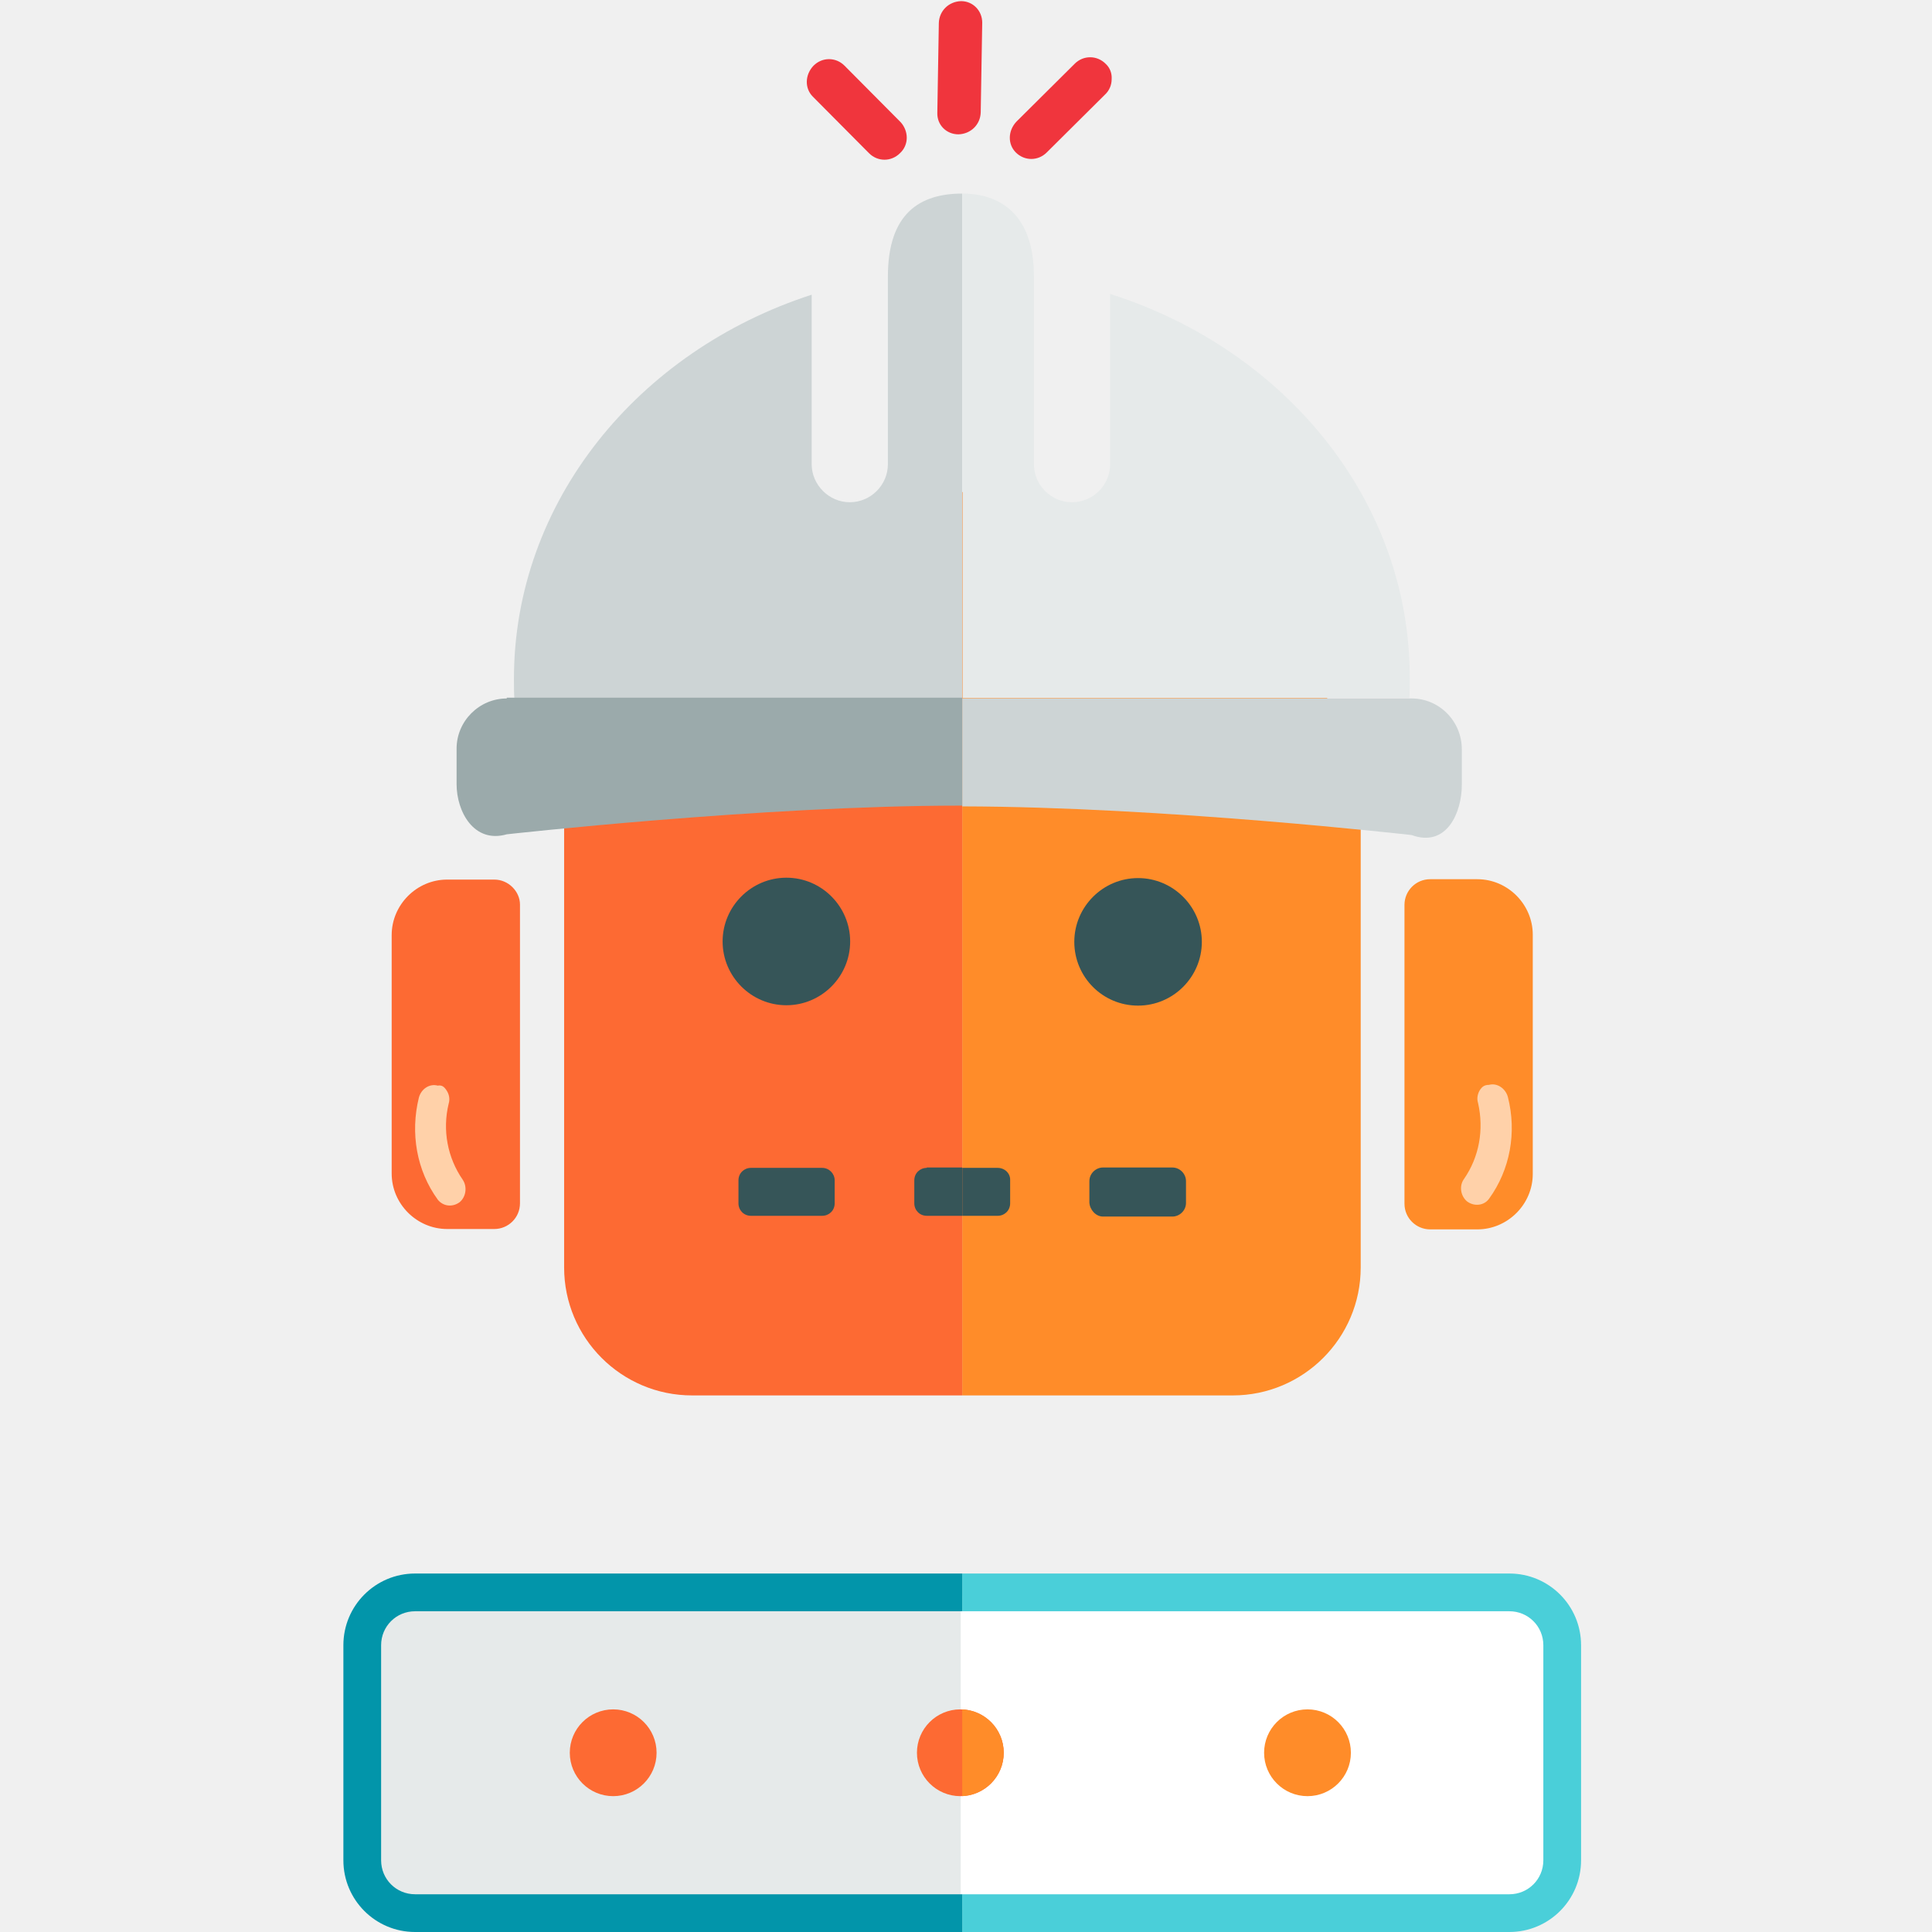
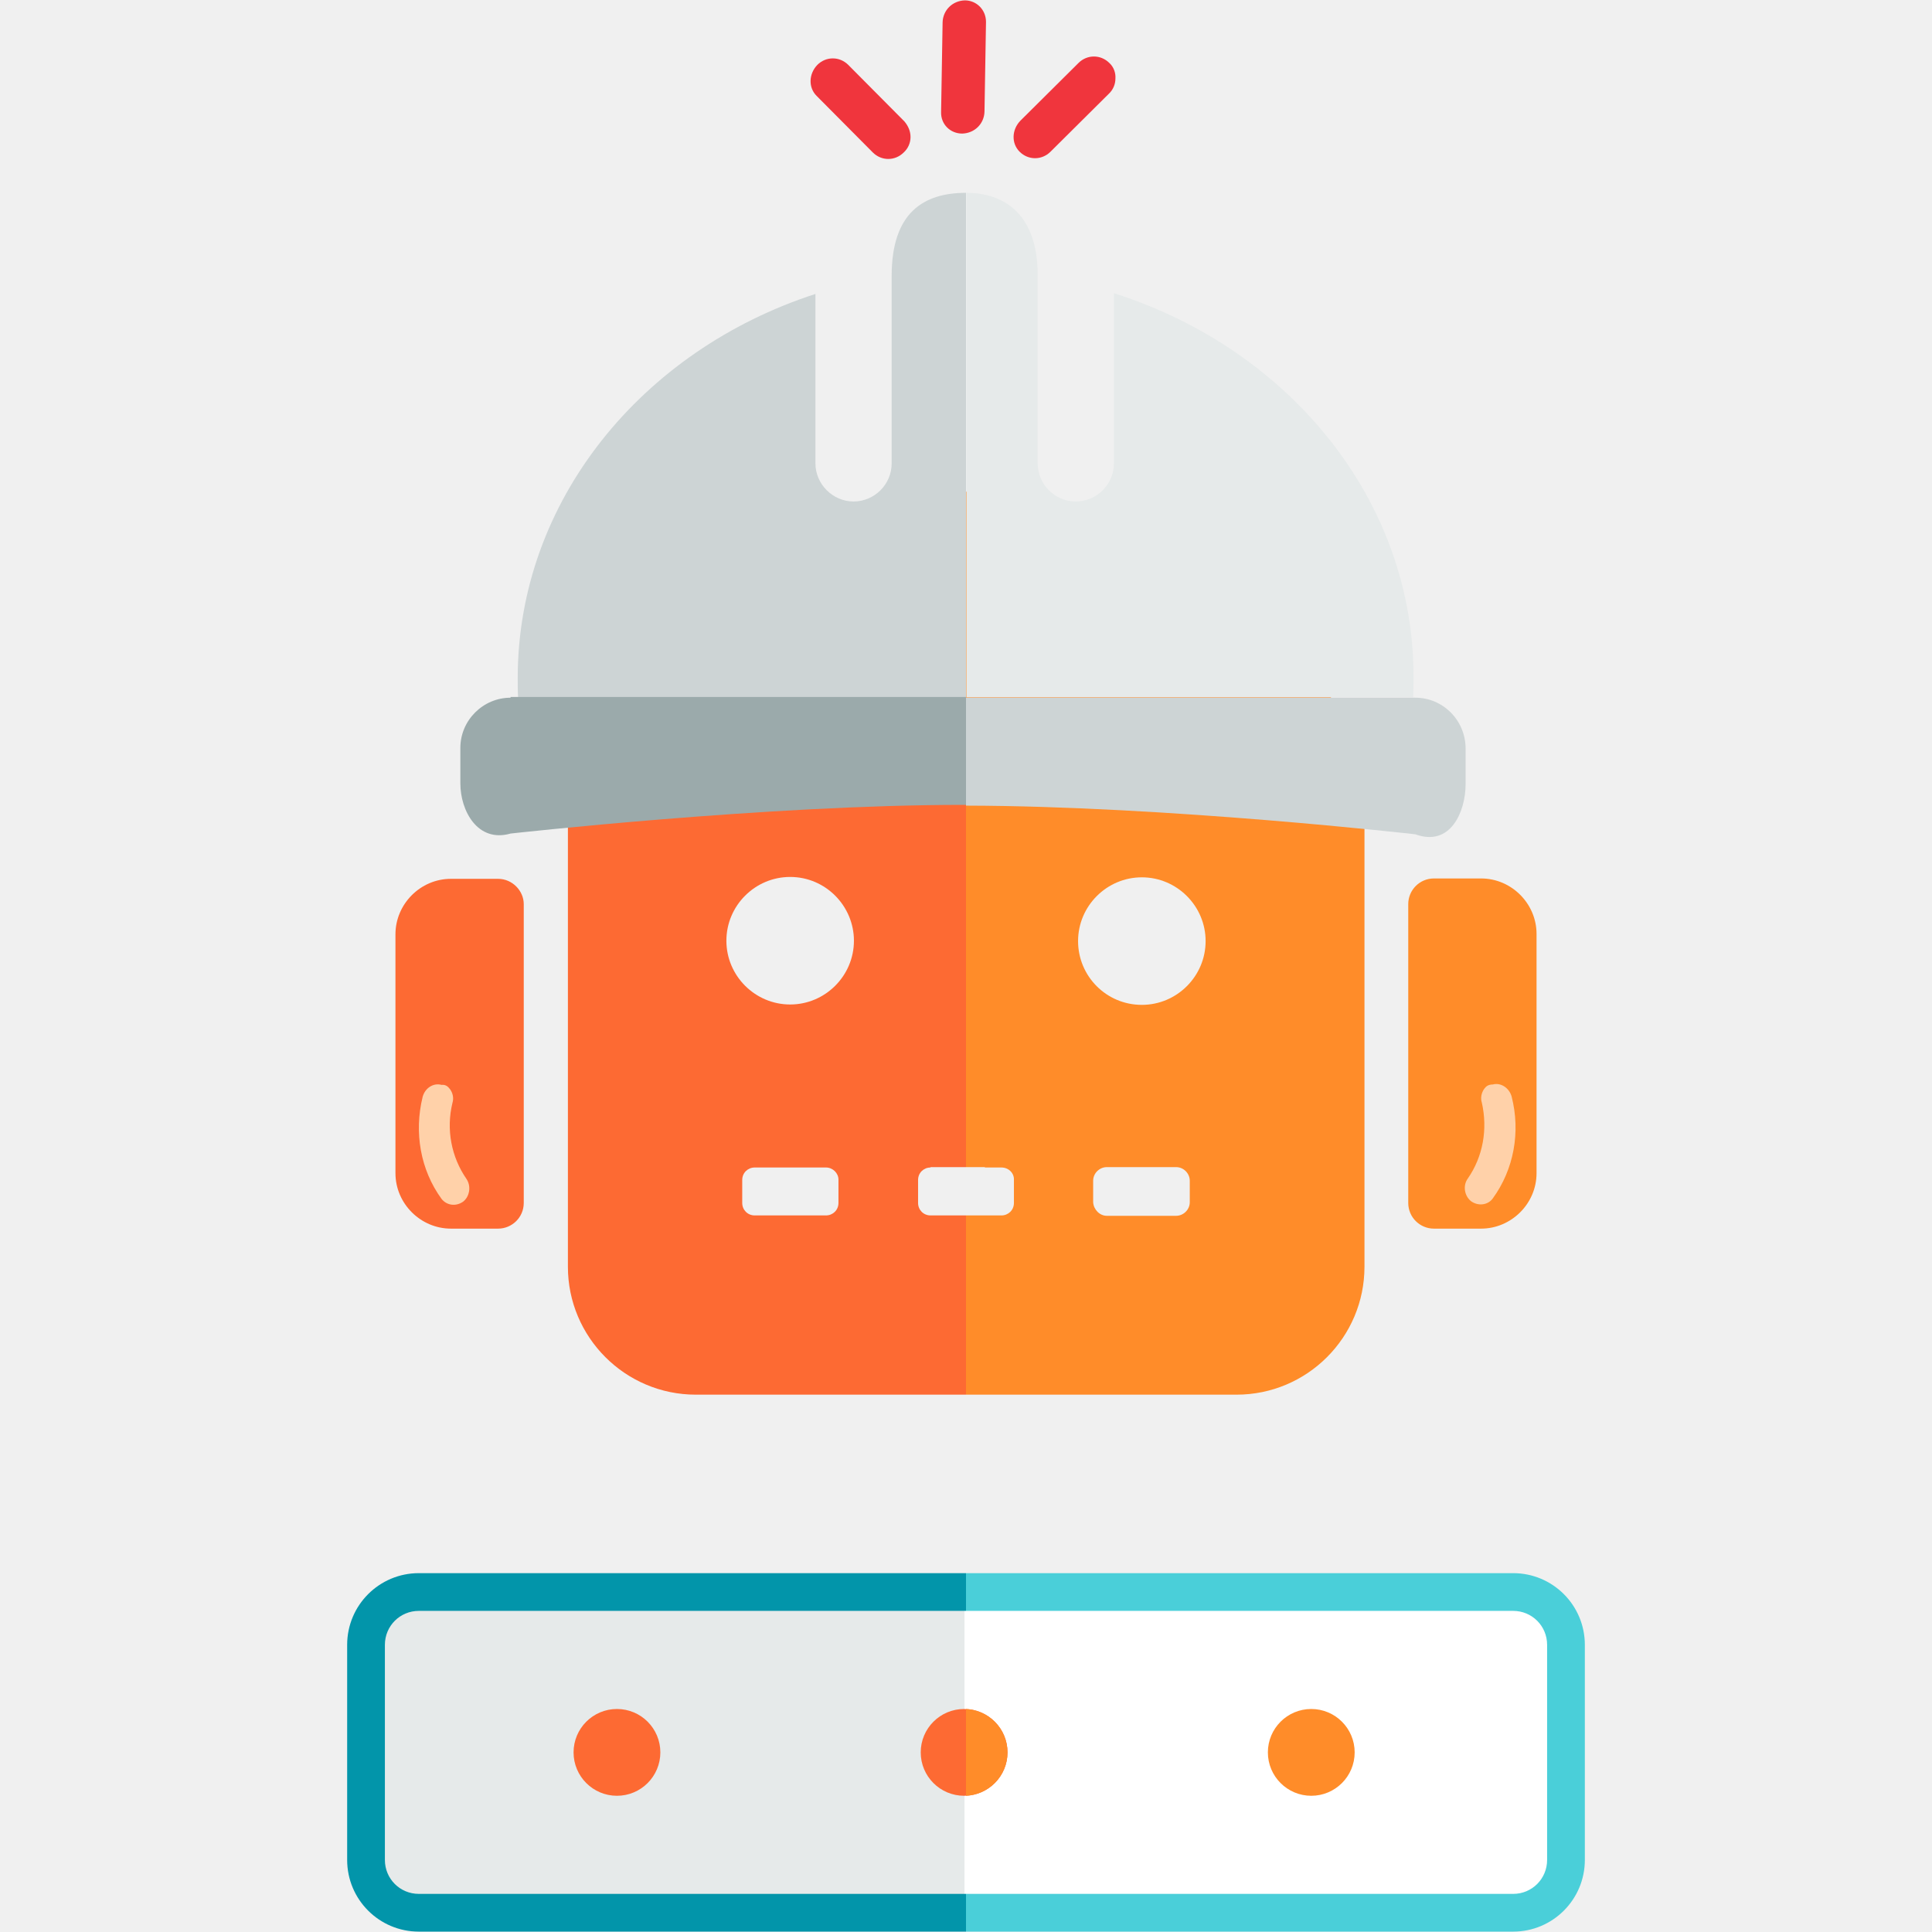
<svg xmlns="http://www.w3.org/2000/svg" version="1.1" id="Layer_1" x="0px" y="0px" viewBox="96 11 512 512" style="enable-background:new 96 11 512 512;" xml:space="preserve">
  <style type="text/css">
- 	.st0{fill:#FD6A33;}
- 	.st1{fill:#FF8C29;}
- 	.st2{fill:#365558;}
- 	.st3{fill:#FFD1A9;}
- 	.st4{fill:#F0353D;}
- 	.st5{fill:#E6EAEA;}
- 	.st6{fill:#CDD4D5;}
- 	.st7{fill:#9BAAAB;}
- 	.st8{fill:#FFFFFF;}
- 	.st9{fill:#4ACFD9;}
- 	.st10{fill:#0295AA;}
+ 	.st0{fill:#FFFFFF;}
+ 	.st1{fill:#E6EAEA;}
+ 	.st2{fill:#FD6A33;}
+ 	.st3{fill:#FF8C29;}
+ 	.st4{fill:#4ACFD9;}
+ 	.st5{fill:#0295AA;}
+ 	.st6{fill:#FFD1A9;}
+ 	.st7{fill:#F0353D;}
+ 	.st8{fill:#CDD4D5;}
+ 	.st9{fill:#9BAAAB;}
</style>
-   <path class="st0" d="M227,244.1h-6.2h-6.3c-8.1,0-14.7,6.7-14.7,14.7V322c0,8.1,6.7,14.7,14.7,14.7h6.3h6.2c3.7,0,6.8-3,6.8-6.8  v-79.2C233.8,247.3,230.8,244.1,227,244.1z" />
-   <path class="st1" d="M481.2,336.8H475c-3.7,0-6.8-3-6.8-6.8v-79.2c0-3.7,3-6.8,6.8-6.8h6.2h6.3c8.1,0,14.7,6.7,14.7,14.7v63.4  c0,8.1-6.7,14.7-14.7,14.7L481.2,336.8L481.2,336.8z" />
-   <path class="st1" d="M456.6,218.8v128.1c0,18.7-15.2,33.9-33.9,33.9H351V141.4l0,0c8.9,0,16.2,7.3,16.2,16.2V176  c0,4.7,4.3,8.9,8.9,8.9h46.6C441.2,184.9,456.6,200.1,456.6,218.8z" />
-   <path class="st2" d="M388.3,333.4h18.4c1.9,0,3.6-1.6,3.6-3.6V324c0-1.9-1.6-3.6-3.6-3.6h-18.4c-1.9,0-3.6,1.6-3.6,3.6v5.7  C384.8,331.6,386.4,333.4,388.3,333.4z" />
-   <path class="st2" d="M397.6,277.5c9.3,0,16.9-7.6,16.9-16.9c0-9.3-7.6-16.9-16.9-16.9s-16.9,7.6-16.9,16.9S388.2,277.5,397.6,277.5z  " />
-   <path class="st2" d="M360.4,320.5H351v12.7h9.4c1.8,0,3.3-1.4,3.3-3.3v-6.1C363.8,322,362.3,320.5,360.4,320.5z" />
-   <path class="st0" d="M351,141.4v239.4h-71.6c-18.7,0-33.9-15.2-33.9-33.9V218.8c0-18.7,15.2-33.9,33.9-33.9h45.1  c5,0,10.2-3.8,10.2-8.9v-18.4C334.9,148.6,342.1,141.4,351,141.4z" />
-   <path class="st2" d="M313.9,320.5H295c-1.8,0-3.3,1.4-3.3,3.3v6.1c0,1.8,1.4,3.3,3.3,3.3h18.9c1.8,0,3.3-1.4,3.3-3.3v-6.1  C317.2,322,315.7,320.5,313.9,320.5z" />
-   <path class="st2" d="M304.4,243.6c-9.3,0-16.9,7.6-16.9,16.9c0,9.3,7.6,16.9,16.9,16.9s16.9-7.6,16.9-16.9  C321.3,251.3,313.8,243.6,304.4,243.6z" />
-   <path class="st2" d="M341.6,320.5c-1.8,0-3.3,1.4-3.3,3.3v6.1c0,1.8,1.4,3.3,3.3,3.3h9.4v-12.8h-9.4V320.5z" />
-   <path class="st3" d="M214.3,299.9c0.7,1,1,2.3,0.6,3.6c-1.7,7-0.3,14.3,3.7,20.1c1.3,1.9,0.9,4.6-0.8,6c-1.9,1.4-4.4,1.1-5.8-0.7  c-5.6-7.7-7.3-17.6-5-27c0.6-2.3,2.8-3.8,5-3.2C213.1,298.5,213.7,299,214.3,299.9z" />
-   <path class="st3" d="M490.6,298.5c2.2-0.6,4.4,1,5,3.2c2.4,9.4,0.6,19.3-5,27c-1.3,1.8-3.9,2.1-5.8,0.7c-1.7-1.4-2.2-4.1-0.8-6  c4-5.8,5.3-13,3.7-20.1c-0.4-1.2-0.1-2.6,0.6-3.6C488.8,299,489.4,298.5,490.6,298.5z" />
-   <path class="st4" d="M356.3,17l-0.4,23.8c-0.1,3.2-2.6,5.7-5.9,5.8c-3.2,0-5.7-2.5-5.6-5.7l0.4-23.8c0.1-3.2,2.6-5.7,5.9-5.8  C353.8,11.3,356.3,13.8,356.3,17z" />
-   <path class="st4" d="M390.6,32c0,1.5-0.6,3-1.8,4.1l-15.4,15.3c-2.3,2.3-5.9,2.3-8.2,0c-2.2-2.2-2.1-5.8,0.2-8.2l15.4-15.3  c2.3-2.3,5.9-2.3,8.2,0C390.2,29,390.7,30.5,390.6,32z" />
-   <path class="st4" d="M336.3,47.5c0,1.5-0.6,3-1.8,4.1c-2.3,2.3-5.9,2.3-8.2,0l-14.9-15c-2.2-2.2-2.1-5.8,0.2-8.2  c2.3-2.3,5.9-2.3,8.2,0l14.9,15C335.7,44.5,336.3,46,336.3,47.5z" />
-   <path class="st5" d="M469.6,190.9c0.2-47.2-33.1-87.3-79.4-102V134c0,5.6-4.6,10.1-10.1,10.1c-5.6,0-10.1-4.6-10.1-10.1  c0,0,0-37.7,0-49.8c0-16.1-8.7-21.9-18.9-21.9V196h118.4C469.6,194.3,469.6,192.4,469.6,190.9z" />
-   <path class="st6" d="M331.3,84.3c0,16.7,0,49.7,0,49.7c0,5.6-4.6,10.1-10.1,10.1s-10.1-4.6-10.1-10.1V89.1  c-46,14.9-78.9,54.9-78.9,101.8c0,1.8,0,3.4,0.1,5.1H351V62.3C339.7,62.3,331.3,67.6,331.3,84.3z" />
-   <path class="st6" d="M470.1,196.1H351v28.6c53.4,0.1,119.1,7.6,119.1,7.6c9.3,3.4,13.3-6,13.3-13.3v-9.4  C483.4,202.1,477.4,196.1,470.1,196.1z" />
-   <path class="st7" d="M230.3,196.1c-7.3,0-13.3,6-13.3,13.3v9.4c0,7.3,4.6,15.8,13.3,13.3c0,0,67.9-7.6,119.9-7.6c0.3,0,0.5,0,0.8,0  v-28.6H230.3V196.1z" />
  <g>
-     <path class="st8" d="M498.3,433.8H350.5v83.4h147.8c6.6,0,12-5.4,12-12v-59.4C510.3,439.2,504.9,433.8,498.3,433.8z" />
-     <path class="st5" d="M205.1,433.8c-6.6,0-12,5.4-12,12v59.4c0,6.6,5.4,12,12,12h145.5v-83.4H205.1z" />
-     <circle class="st0" cx="258.5" cy="475.5" r="11.5" />
-     <circle class="st0" cx="350.5" cy="475.5" r="11.5" />
-     <circle class="st1" cx="442.5" cy="475.5" r="11.5" />
-     <path class="st9" d="M351,523h145c10.5,0,19-8.5,19-19v-57c0-10.5-8.5-19-19-19H351v10h145c5,0,9,4,9,9v57c0,5-4,9-9,9H351V523z" />
-     <path class="st10" d="M351,513H206c-5,0-9-4-9-9v-57c0-5,4-9,9-9h145v-10H206c-10.5,0-19,8.5-19,19v57c0,10.5,8.5,19,19,19h145V513   z" />
-     <path class="st1" d="M351,487c6.1-0.3,11-5.3,11-11.5s-4.9-11.2-11-11.5V487z" />
+     <path class="st0" d="M499.3,433.7H351.5v83.4h147.8c6.6,0,12-5.4,12-12v-59.4C511.3,439.1,505.9,433.7,499.3,433.7z" />
+     <path class="st1" d="M206.1,433.7c-6.6,0-12,5.4-12,12v59.4c0,6.6,5.4,12,12,12h145.5v-83.4L206.1,433.7L206.1,433.7z" />
+     <circle class="st2" cx="259.5" cy="475.4" r="11.5" />
+     <circle class="st2" cx="351.5" cy="475.4" r="11.5" />
+     <circle class="st3" cx="443.5" cy="475.4" r="11.5" />
+     <path class="st4" d="M352,522.9h145c10.5,0,19-8.5,19-19v-57c0-10.5-8.5-19-19-19H352v10h145c5,0,9,4,9,9v57c0,5-4,9-9,9H352V522.9   z" />
+     <path class="st5" d="M352,512.9H207c-5,0-9-4-9-9v-57c0-5,4-9,9-9h145v-10H207c-10.5,0-19,8.5-19,19v57c0,10.5,8.5,19,19,19h145   V512.9z" />
+     <path class="st3" d="M352,486.9c6.1-0.3,11-5.3,11-11.5s-4.9-11.2-11-11.5V486.9z" />
  </g>
+   <path class="st2" d="M228,243.9h-6.2h-6.3c-8.1,0-14.7,6.7-14.7,14.7v63.3c0,8.1,6.7,14.7,14.7,14.7h6.3h6.2c3.7,0,6.8-3,6.8-6.8  v-79.2C234.8,247.1,231.8,243.9,228,243.9z" />
+   <path class="st3" d="M482.2,336.6H476c-3.7,0-6.8-3-6.8-6.8v-79.2c0-3.7,3-6.8,6.8-6.8h6.2h6.3c8.1,0,14.7,6.7,14.7,14.7v63.4  c0,8.1-6.7,14.7-14.7,14.7H482.2L482.2,336.6z" />
+   <path class="st3" d="M423.7,184.8h-46.6c-4.6,0-8.9-4.2-8.9-8.9v-18.4c0-8.9-7.3-16.2-16.2-16.2v179h5v0.1h4.4  c1.9,0,3.4,1.5,3.3,3.3v6.1c0,1.9-1.5,3.3-3.3,3.3H357h-3h-2v47.5h71.7c18.7,0,33.9-15.2,33.9-33.9V218.6  C457.6,199.9,442.2,184.7,423.7,184.8z M411.3,329.6c0,2-1.7,3.6-3.6,3.6h-18.4c-1.9,0-3.5-1.7-3.6-3.6v-5.7c0-2,1.7-3.6,3.6-3.6  h18.4c2,0,3.6,1.7,3.6,3.6V329.6z M398.6,277.3c-9.4,0-16.9-7.6-16.9-16.9c0-9.3,7.6-16.9,16.9-16.9s16.9,7.6,16.9,16.9  C415.5,269.7,407.9,277.3,398.6,277.3z" />
+   <path class="st2" d="M339.3,329.8v-6.1c0-1.9,1.5-3.3,3.3-3.3v-0.1h9.4V141.2c-8.9,0-16.1,7.3-16.3,16.2v18.4  c0,5.1-5.2,8.9-10.2,8.9h-45.1c-18.7,0-33.9,15.2-33.9,33.9v128.1c0,18.7,15.2,33.9,33.9,33.9H352v-47.5h-9.4  C340.7,333.1,339.3,331.6,339.3,329.8z M318.2,329.8c0,1.9-1.5,3.3-3.3,3.3H296c-1.9,0-3.3-1.5-3.3-3.3v-6.1c0-1.9,1.5-3.3,3.3-3.3  h18.9c1.8,0,3.3,1.5,3.3,3.2V329.8z M305.4,277.2c-9.3,0-16.9-7.6-16.9-16.9c0-9.3,7.6-16.9,16.9-16.9c9.4,0,16.9,7.7,16.9,16.9  C322.3,269.6,314.7,277.2,305.4,277.2z" />
+   <path class="st6" d="M215.3,299.7c0.7,1,1,2.3,0.6,3.6c-1.7,7-0.3,14.3,3.7,20.1c1.3,1.9,0.9,4.6-0.8,6c-1.9,1.4-4.4,1.1-5.8-0.7  c-5.6-7.7-7.3-17.6-5-27c0.6-2.3,2.8-3.8,5-3.2C214.1,298.4,214.7,298.9,215.3,299.7z" />
+   <path class="st6" d="M491.6,298.4c2.2-0.6,4.4,1,5,3.2c2.4,9.4,0.6,19.3-5,27c-1.3,1.8-3.9,2.1-5.8,0.7c-1.7-1.4-2.2-4.1-0.8-6  c4-5.8,5.3-13,3.7-20.1c-0.4-1.2-0.1-2.6,0.6-3.6C489.8,298.9,490.4,298.4,491.6,298.4z" />
+   <path class="st7" d="M357.3,16.8l-0.4,23.8c-0.1,3.2-2.6,5.7-5.9,5.8c-3.2,0-5.7-2.5-5.6-5.7l0.4-23.8c0.1-3.2,2.6-5.7,5.9-5.8  C354.8,11.1,357.3,13.6,357.3,16.8z" />
+   <path class="st7" d="M391.6,31.8c0,1.5-0.6,3-1.8,4.1l-15.4,15.3c-2.3,2.3-5.9,2.3-8.2,0c-2.2-2.2-2.1-5.8,0.2-8.2l15.4-15.3  c2.3-2.3,5.9-2.3,8.2,0C391.2,28.8,391.7,30.4,391.6,31.8z" />
+   <path class="st7" d="M337.3,47.3c0,1.5-0.6,3-1.8,4.1c-2.3,2.3-5.9,2.3-8.2,0l-14.9-15c-2.2-2.2-2.1-5.8,0.2-8.2  c2.3-2.3,5.9-2.3,8.2,0l14.9,15C336.7,44.4,337.3,45.8,337.3,47.3z" />
+   <path class="st1" d="M470.6,190.7c0.2-47.2-33.1-87.3-79.4-102v45.1c0,5.6-4.6,10.1-10.1,10.1c-5.6,0-10.1-4.6-10.1-10.1  c0,0,0-37.7,0-49.8c0-16.1-8.7-21.9-18.9-21.9v133.7h118.4C470.6,194.1,470.6,192.3,470.6,190.7z" />
+   <path class="st8" d="M332.3,84.1c0,16.7,0,49.7,0,49.7c0,5.6-4.6,10.1-10.1,10.1s-10.1-4.6-10.1-10.1V88.9  c-46,14.9-78.9,54.9-78.9,101.8c0,1.8,0,3.4,0.1,5.1H352V62.1C340.7,62.1,332.3,67.4,332.3,84.1z" />
+   <path class="st8" d="M471.1,195.9H352v28.6c53.4,0.1,119.1,7.6,119.1,7.6c9.3,3.4,13.3-6,13.3-13.3v-9.4  C484.4,201.9,478.4,195.9,471.1,195.9z" />
+   <path class="st9" d="M231.3,195.9c-7.3,0-13.3,6-13.3,13.3v9.4c0,7.3,4.6,15.8,13.3,13.3c0,0,67.9-7.6,119.9-7.6c0.3,0,0.5,0,0.8,0  v-28.6H231.3V195.9z" />
</svg>
